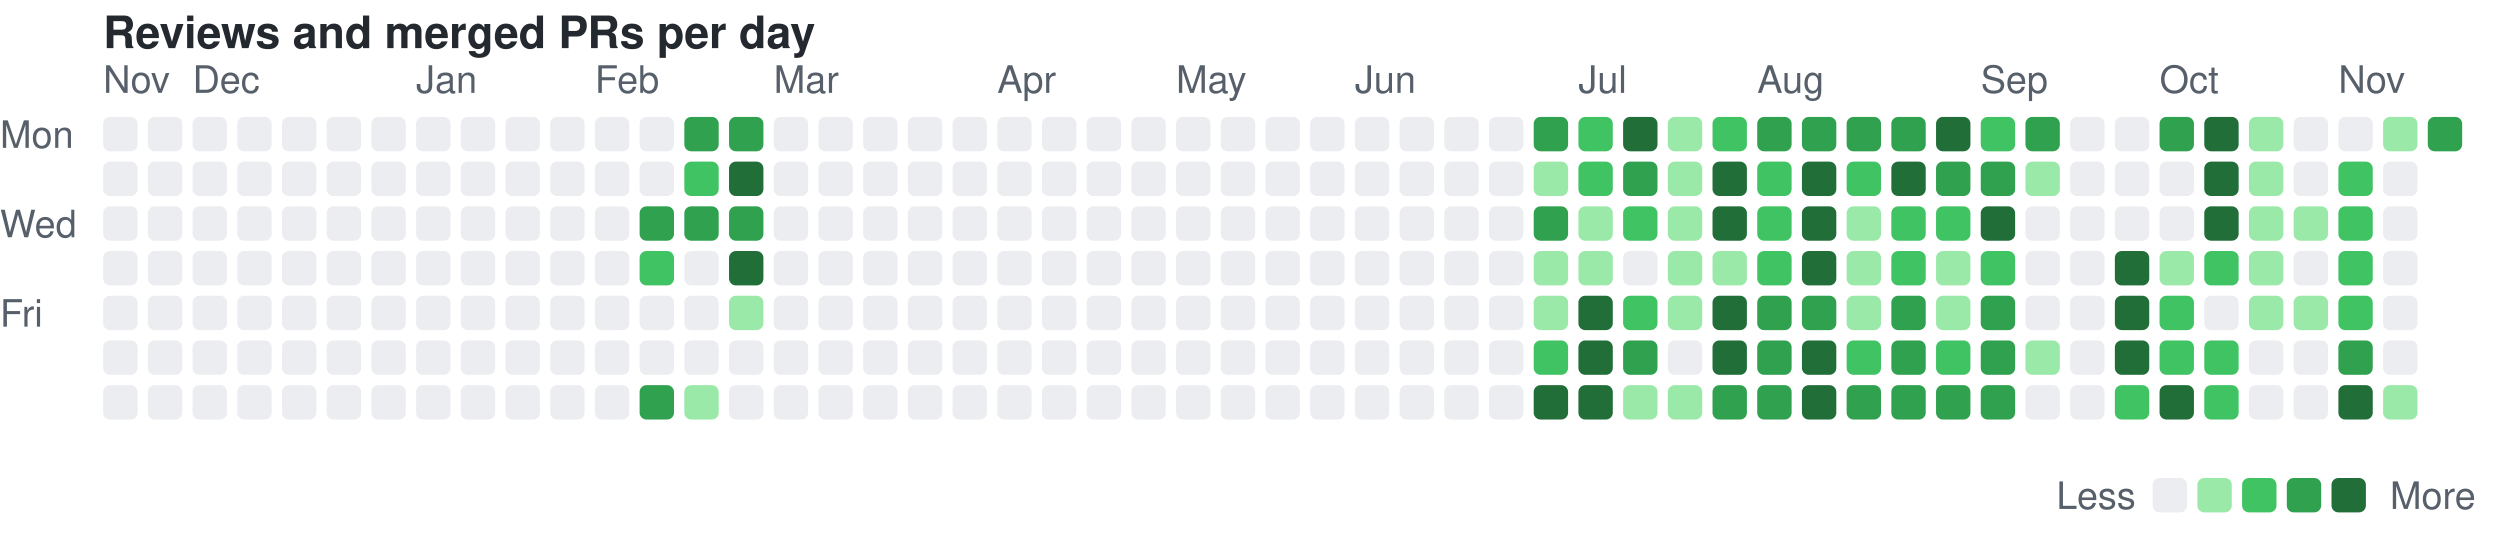
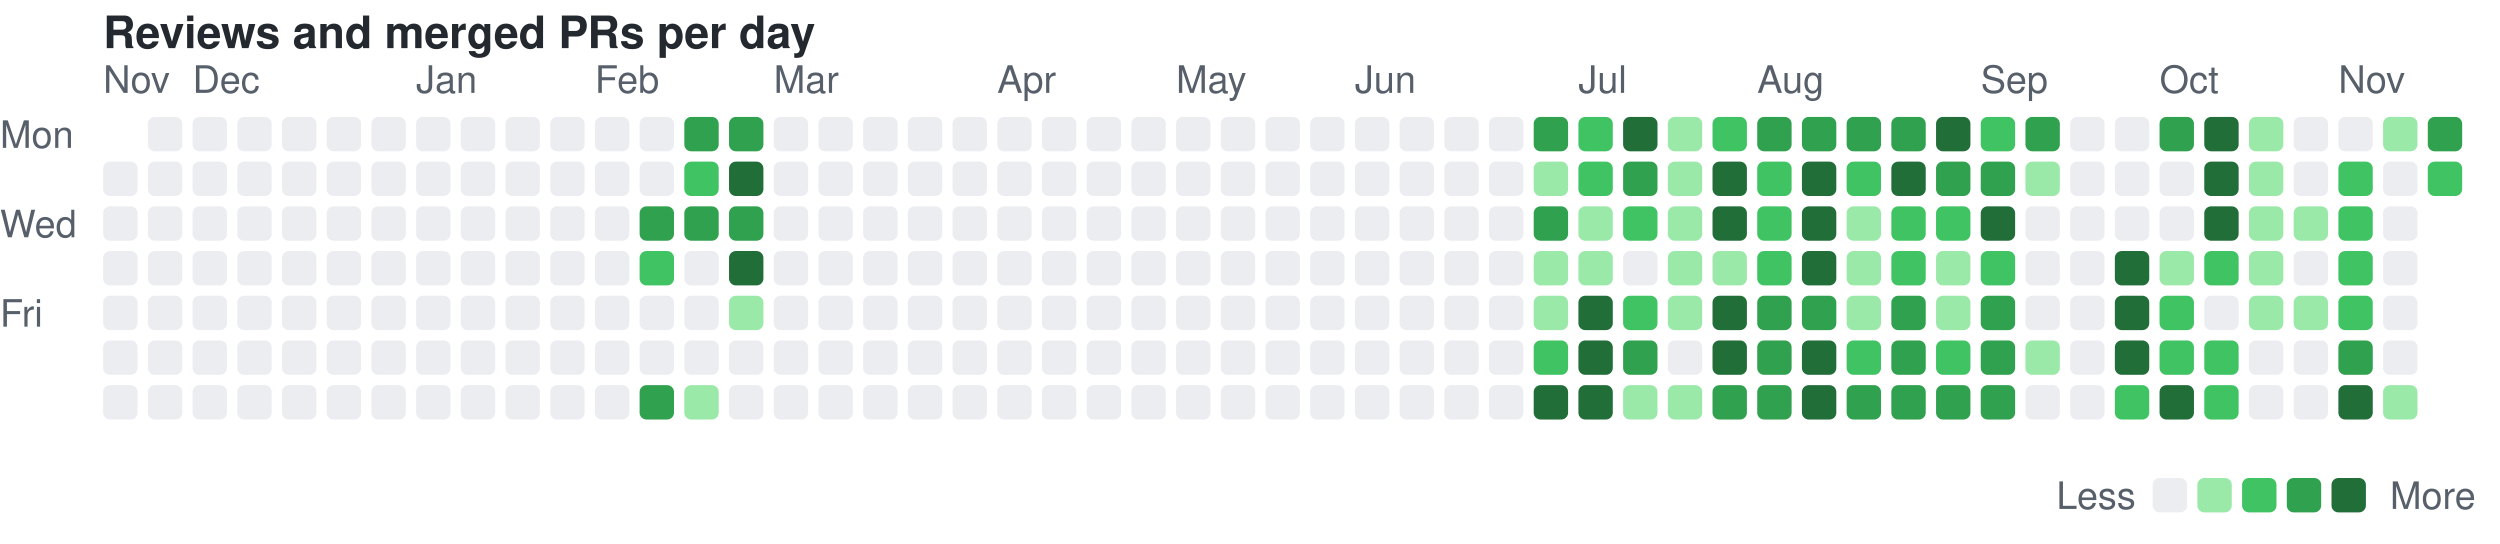
<svg xmlns="http://www.w3.org/2000/svg" width="727" height="158" viewBox="0 0 727 158" role="img" aria-label="Reviews and merged pull requests per day, last 12 months">
  <style>text{font:11px -apple-system,Segoe UI,Helvetica,Arial,sans-serif;fill:#57606a}.t{font-size:13px;font-weight:600;fill:#24292f}.l0{fill:#ebedf0}.l1{fill:#9be9a8}.l2{fill:#40c463}.l3{fill:#30a14e}.l4{fill:#216e39}@media (prefers-color-scheme:dark){text{fill:#8b949e}.t{fill:#e6edf3}.l0{fill:#161b22}.l1{fill:#0e4429}.l2{fill:#006d32}.l3{fill:#26a641}.l4{fill:#39d353}}</style>
  <text class="t" x="30" y="14">Reviews and merged PRs per day</text>
  <text x="30" y="27">Nov</text>
-   <rect class="l0" x="30" y="34" width="10" height="10" rx="2" />
  <rect class="l0" x="30" y="47" width="10" height="10" rx="2" />
  <rect class="l0" x="30" y="60" width="10" height="10" rx="2" />
  <rect class="l0" x="30" y="73" width="10" height="10" rx="2" />
  <rect class="l0" x="30" y="86" width="10" height="10" rx="2" />
  <rect class="l0" x="30" y="99" width="10" height="10" rx="2" />
  <rect class="l0" x="30" y="112" width="10" height="10" rx="2" />
  <rect class="l0" x="43" y="34" width="10" height="10" rx="2" />
  <rect class="l0" x="43" y="47" width="10" height="10" rx="2" />
  <rect class="l0" x="43" y="60" width="10" height="10" rx="2" />
  <rect class="l0" x="43" y="73" width="10" height="10" rx="2" />
  <rect class="l0" x="43" y="86" width="10" height="10" rx="2" />
  <rect class="l0" x="43" y="99" width="10" height="10" rx="2" />
  <rect class="l0" x="43" y="112" width="10" height="10" rx="2" />
  <text x="56" y="27">Dec</text>
  <rect class="l0" x="56" y="34" width="10" height="10" rx="2" />
  <rect class="l0" x="56" y="47" width="10" height="10" rx="2" />
  <rect class="l0" x="56" y="60" width="10" height="10" rx="2" />
  <rect class="l0" x="56" y="73" width="10" height="10" rx="2" />
  <rect class="l0" x="56" y="86" width="10" height="10" rx="2" />
  <rect class="l0" x="56" y="99" width="10" height="10" rx="2" />
  <rect class="l0" x="56" y="112" width="10" height="10" rx="2" />
  <rect class="l0" x="69" y="34" width="10" height="10" rx="2" />
  <rect class="l0" x="69" y="47" width="10" height="10" rx="2" />
  <rect class="l0" x="69" y="60" width="10" height="10" rx="2" />
  <rect class="l0" x="69" y="73" width="10" height="10" rx="2" />
  <rect class="l0" x="69" y="86" width="10" height="10" rx="2" />
  <rect class="l0" x="69" y="99" width="10" height="10" rx="2" />
  <rect class="l0" x="69" y="112" width="10" height="10" rx="2" />
  <rect class="l0" x="82" y="34" width="10" height="10" rx="2" />
  <rect class="l0" x="82" y="47" width="10" height="10" rx="2" />
  <rect class="l0" x="82" y="60" width="10" height="10" rx="2" />
  <rect class="l0" x="82" y="73" width="10" height="10" rx="2" />
  <rect class="l0" x="82" y="86" width="10" height="10" rx="2" />
  <rect class="l0" x="82" y="99" width="10" height="10" rx="2" />
  <rect class="l0" x="82" y="112" width="10" height="10" rx="2" />
  <rect class="l0" x="95" y="34" width="10" height="10" rx="2" />
  <rect class="l0" x="95" y="47" width="10" height="10" rx="2" />
  <rect class="l0" x="95" y="60" width="10" height="10" rx="2" />
  <rect class="l0" x="95" y="73" width="10" height="10" rx="2" />
  <rect class="l0" x="95" y="86" width="10" height="10" rx="2" />
  <rect class="l0" x="95" y="99" width="10" height="10" rx="2" />
  <rect class="l0" x="95" y="112" width="10" height="10" rx="2" />
  <rect class="l0" x="108" y="34" width="10" height="10" rx="2" />
  <rect class="l0" x="108" y="47" width="10" height="10" rx="2" />
  <rect class="l0" x="108" y="60" width="10" height="10" rx="2" />
  <rect class="l0" x="108" y="73" width="10" height="10" rx="2" />
  <rect class="l0" x="108" y="86" width="10" height="10" rx="2" />
  <rect class="l0" x="108" y="99" width="10" height="10" rx="2" />
  <rect class="l0" x="108" y="112" width="10" height="10" rx="2" />
  <text x="121" y="27">Jan</text>
  <rect class="l0" x="121" y="34" width="10" height="10" rx="2" />
  <rect class="l0" x="121" y="47" width="10" height="10" rx="2" />
  <rect class="l0" x="121" y="60" width="10" height="10" rx="2" />
  <rect class="l0" x="121" y="73" width="10" height="10" rx="2" />
  <rect class="l0" x="121" y="86" width="10" height="10" rx="2" />
  <rect class="l0" x="121" y="99" width="10" height="10" rx="2" />
  <rect class="l0" x="121" y="112" width="10" height="10" rx="2" />
  <rect class="l0" x="134" y="34" width="10" height="10" rx="2" />
  <rect class="l0" x="134" y="47" width="10" height="10" rx="2" />
  <rect class="l0" x="134" y="60" width="10" height="10" rx="2" />
  <rect class="l0" x="134" y="73" width="10" height="10" rx="2" />
  <rect class="l0" x="134" y="86" width="10" height="10" rx="2" />
  <rect class="l0" x="134" y="99" width="10" height="10" rx="2" />
  <rect class="l0" x="134" y="112" width="10" height="10" rx="2" />
  <rect class="l0" x="147" y="34" width="10" height="10" rx="2" />
  <rect class="l0" x="147" y="47" width="10" height="10" rx="2" />
  <rect class="l0" x="147" y="60" width="10" height="10" rx="2" />
  <rect class="l0" x="147" y="73" width="10" height="10" rx="2" />
  <rect class="l0" x="147" y="86" width="10" height="10" rx="2" />
  <rect class="l0" x="147" y="99" width="10" height="10" rx="2" />
  <rect class="l0" x="147" y="112" width="10" height="10" rx="2" />
  <rect class="l0" x="160" y="34" width="10" height="10" rx="2" />
  <rect class="l0" x="160" y="47" width="10" height="10" rx="2" />
  <rect class="l0" x="160" y="60" width="10" height="10" rx="2" />
  <rect class="l0" x="160" y="73" width="10" height="10" rx="2" />
  <rect class="l0" x="160" y="86" width="10" height="10" rx="2" />
  <rect class="l0" x="160" y="99" width="10" height="10" rx="2" />
  <rect class="l0" x="160" y="112" width="10" height="10" rx="2" />
  <text x="173" y="27">Feb</text>
  <rect class="l0" x="173" y="34" width="10" height="10" rx="2" />
  <rect class="l0" x="173" y="47" width="10" height="10" rx="2" />
  <rect class="l0" x="173" y="60" width="10" height="10" rx="2" />
  <rect class="l0" x="173" y="73" width="10" height="10" rx="2" />
  <rect class="l0" x="173" y="86" width="10" height="10" rx="2" />
  <rect class="l0" x="173" y="99" width="10" height="10" rx="2" />
  <rect class="l0" x="173" y="112" width="10" height="10" rx="2" />
  <rect class="l0" x="186" y="34" width="10" height="10" rx="2" />
  <rect class="l0" x="186" y="47" width="10" height="10" rx="2" />
  <rect class="l3" x="186" y="60" width="10" height="10" rx="2" />
  <rect class="l2" x="186" y="73" width="10" height="10" rx="2" />
  <rect class="l0" x="186" y="86" width="10" height="10" rx="2" />
  <rect class="l0" x="186" y="99" width="10" height="10" rx="2" />
  <rect class="l3" x="186" y="112" width="10" height="10" rx="2" />
  <rect class="l3" x="199" y="34" width="10" height="10" rx="2" />
  <rect class="l2" x="199" y="47" width="10" height="10" rx="2" />
  <rect class="l3" x="199" y="60" width="10" height="10" rx="2" />
  <rect class="l0" x="199" y="73" width="10" height="10" rx="2" />
  <rect class="l0" x="199" y="86" width="10" height="10" rx="2" />
  <rect class="l0" x="199" y="99" width="10" height="10" rx="2" />
  <rect class="l1" x="199" y="112" width="10" height="10" rx="2" />
  <rect class="l3" x="212" y="34" width="10" height="10" rx="2" />
  <rect class="l4" x="212" y="47" width="10" height="10" rx="2" />
  <rect class="l3" x="212" y="60" width="10" height="10" rx="2" />
  <rect class="l4" x="212" y="73" width="10" height="10" rx="2" />
  <rect class="l1" x="212" y="86" width="10" height="10" rx="2" />
  <rect class="l0" x="212" y="99" width="10" height="10" rx="2" />
  <rect class="l0" x="212" y="112" width="10" height="10" rx="2" />
  <text x="225" y="27">Mar</text>
  <rect class="l0" x="225" y="34" width="10" height="10" rx="2" />
  <rect class="l0" x="225" y="47" width="10" height="10" rx="2" />
  <rect class="l0" x="225" y="60" width="10" height="10" rx="2" />
  <rect class="l0" x="225" y="73" width="10" height="10" rx="2" />
  <rect class="l0" x="225" y="86" width="10" height="10" rx="2" />
  <rect class="l0" x="225" y="99" width="10" height="10" rx="2" />
  <rect class="l0" x="225" y="112" width="10" height="10" rx="2" />
  <rect class="l0" x="238" y="34" width="10" height="10" rx="2" />
  <rect class="l0" x="238" y="47" width="10" height="10" rx="2" />
  <rect class="l0" x="238" y="60" width="10" height="10" rx="2" />
  <rect class="l0" x="238" y="73" width="10" height="10" rx="2" />
  <rect class="l0" x="238" y="86" width="10" height="10" rx="2" />
  <rect class="l0" x="238" y="99" width="10" height="10" rx="2" />
  <rect class="l0" x="238" y="112" width="10" height="10" rx="2" />
  <rect class="l0" x="251" y="34" width="10" height="10" rx="2" />
  <rect class="l0" x="251" y="47" width="10" height="10" rx="2" />
  <rect class="l0" x="251" y="60" width="10" height="10" rx="2" />
  <rect class="l0" x="251" y="73" width="10" height="10" rx="2" />
  <rect class="l0" x="251" y="86" width="10" height="10" rx="2" />
  <rect class="l0" x="251" y="99" width="10" height="10" rx="2" />
  <rect class="l0" x="251" y="112" width="10" height="10" rx="2" />
  <rect class="l0" x="264" y="34" width="10" height="10" rx="2" />
  <rect class="l0" x="264" y="47" width="10" height="10" rx="2" />
  <rect class="l0" x="264" y="60" width="10" height="10" rx="2" />
  <rect class="l0" x="264" y="73" width="10" height="10" rx="2" />
  <rect class="l0" x="264" y="86" width="10" height="10" rx="2" />
  <rect class="l0" x="264" y="99" width="10" height="10" rx="2" />
  <rect class="l0" x="264" y="112" width="10" height="10" rx="2" />
  <rect class="l0" x="277" y="34" width="10" height="10" rx="2" />
  <rect class="l0" x="277" y="47" width="10" height="10" rx="2" />
  <rect class="l0" x="277" y="60" width="10" height="10" rx="2" />
  <rect class="l0" x="277" y="73" width="10" height="10" rx="2" />
  <rect class="l0" x="277" y="86" width="10" height="10" rx="2" />
  <rect class="l0" x="277" y="99" width="10" height="10" rx="2" />
  <rect class="l0" x="277" y="112" width="10" height="10" rx="2" />
  <text x="290" y="27">Apr</text>
  <rect class="l0" x="290" y="34" width="10" height="10" rx="2" />
  <rect class="l0" x="290" y="47" width="10" height="10" rx="2" />
  <rect class="l0" x="290" y="60" width="10" height="10" rx="2" />
  <rect class="l0" x="290" y="73" width="10" height="10" rx="2" />
  <rect class="l0" x="290" y="86" width="10" height="10" rx="2" />
  <rect class="l0" x="290" y="99" width="10" height="10" rx="2" />
  <rect class="l0" x="290" y="112" width="10" height="10" rx="2" />
  <rect class="l0" x="303" y="34" width="10" height="10" rx="2" />
  <rect class="l0" x="303" y="47" width="10" height="10" rx="2" />
  <rect class="l0" x="303" y="60" width="10" height="10" rx="2" />
  <rect class="l0" x="303" y="73" width="10" height="10" rx="2" />
  <rect class="l0" x="303" y="86" width="10" height="10" rx="2" />
  <rect class="l0" x="303" y="99" width="10" height="10" rx="2" />
  <rect class="l0" x="303" y="112" width="10" height="10" rx="2" />
  <rect class="l0" x="316" y="34" width="10" height="10" rx="2" />
  <rect class="l0" x="316" y="47" width="10" height="10" rx="2" />
  <rect class="l0" x="316" y="60" width="10" height="10" rx="2" />
  <rect class="l0" x="316" y="73" width="10" height="10" rx="2" />
  <rect class="l0" x="316" y="86" width="10" height="10" rx="2" />
  <rect class="l0" x="316" y="99" width="10" height="10" rx="2" />
  <rect class="l0" x="316" y="112" width="10" height="10" rx="2" />
  <rect class="l0" x="329" y="34" width="10" height="10" rx="2" />
  <rect class="l0" x="329" y="47" width="10" height="10" rx="2" />
  <rect class="l0" x="329" y="60" width="10" height="10" rx="2" />
  <rect class="l0" x="329" y="73" width="10" height="10" rx="2" />
  <rect class="l0" x="329" y="86" width="10" height="10" rx="2" />
  <rect class="l0" x="329" y="99" width="10" height="10" rx="2" />
  <rect class="l0" x="329" y="112" width="10" height="10" rx="2" />
  <text x="342" y="27">May</text>
  <rect class="l0" x="342" y="34" width="10" height="10" rx="2" />
  <rect class="l0" x="342" y="47" width="10" height="10" rx="2" />
  <rect class="l0" x="342" y="60" width="10" height="10" rx="2" />
  <rect class="l0" x="342" y="73" width="10" height="10" rx="2" />
  <rect class="l0" x="342" y="86" width="10" height="10" rx="2" />
  <rect class="l0" x="342" y="99" width="10" height="10" rx="2" />
  <rect class="l0" x="342" y="112" width="10" height="10" rx="2" />
  <rect class="l0" x="355" y="34" width="10" height="10" rx="2" />
  <rect class="l0" x="355" y="47" width="10" height="10" rx="2" />
  <rect class="l0" x="355" y="60" width="10" height="10" rx="2" />
  <rect class="l0" x="355" y="73" width="10" height="10" rx="2" />
  <rect class="l0" x="355" y="86" width="10" height="10" rx="2" />
  <rect class="l0" x="355" y="99" width="10" height="10" rx="2" />
  <rect class="l0" x="355" y="112" width="10" height="10" rx="2" />
  <rect class="l0" x="368" y="34" width="10" height="10" rx="2" />
  <rect class="l0" x="368" y="47" width="10" height="10" rx="2" />
  <rect class="l0" x="368" y="60" width="10" height="10" rx="2" />
  <rect class="l0" x="368" y="73" width="10" height="10" rx="2" />
  <rect class="l0" x="368" y="86" width="10" height="10" rx="2" />
  <rect class="l0" x="368" y="99" width="10" height="10" rx="2" />
  <rect class="l0" x="368" y="112" width="10" height="10" rx="2" />
  <rect class="l0" x="381" y="34" width="10" height="10" rx="2" />
  <rect class="l0" x="381" y="47" width="10" height="10" rx="2" />
  <rect class="l0" x="381" y="60" width="10" height="10" rx="2" />
  <rect class="l0" x="381" y="73" width="10" height="10" rx="2" />
  <rect class="l0" x="381" y="86" width="10" height="10" rx="2" />
  <rect class="l0" x="381" y="99" width="10" height="10" rx="2" />
  <rect class="l0" x="381" y="112" width="10" height="10" rx="2" />
  <text x="394" y="27">Jun</text>
  <rect class="l0" x="394" y="34" width="10" height="10" rx="2" />
  <rect class="l0" x="394" y="47" width="10" height="10" rx="2" />
  <rect class="l0" x="394" y="60" width="10" height="10" rx="2" />
  <rect class="l0" x="394" y="73" width="10" height="10" rx="2" />
  <rect class="l0" x="394" y="86" width="10" height="10" rx="2" />
  <rect class="l0" x="394" y="99" width="10" height="10" rx="2" />
  <rect class="l0" x="394" y="112" width="10" height="10" rx="2" />
  <rect class="l0" x="407" y="34" width="10" height="10" rx="2" />
  <rect class="l0" x="407" y="47" width="10" height="10" rx="2" />
  <rect class="l0" x="407" y="60" width="10" height="10" rx="2" />
  <rect class="l0" x="407" y="73" width="10" height="10" rx="2" />
  <rect class="l0" x="407" y="86" width="10" height="10" rx="2" />
  <rect class="l0" x="407" y="99" width="10" height="10" rx="2" />
  <rect class="l0" x="407" y="112" width="10" height="10" rx="2" />
  <rect class="l0" x="420" y="34" width="10" height="10" rx="2" />
  <rect class="l0" x="420" y="47" width="10" height="10" rx="2" />
  <rect class="l0" x="420" y="60" width="10" height="10" rx="2" />
  <rect class="l0" x="420" y="73" width="10" height="10" rx="2" />
  <rect class="l0" x="420" y="86" width="10" height="10" rx="2" />
  <rect class="l0" x="420" y="99" width="10" height="10" rx="2" />
  <rect class="l0" x="420" y="112" width="10" height="10" rx="2" />
  <rect class="l0" x="433" y="34" width="10" height="10" rx="2" />
  <rect class="l0" x="433" y="47" width="10" height="10" rx="2" />
  <rect class="l0" x="433" y="60" width="10" height="10" rx="2" />
  <rect class="l0" x="433" y="73" width="10" height="10" rx="2" />
  <rect class="l0" x="433" y="86" width="10" height="10" rx="2" />
  <rect class="l0" x="433" y="99" width="10" height="10" rx="2" />
  <rect class="l0" x="433" y="112" width="10" height="10" rx="2" />
  <rect class="l3" x="446" y="34" width="10" height="10" rx="2" />
  <rect class="l1" x="446" y="47" width="10" height="10" rx="2" />
  <rect class="l3" x="446" y="60" width="10" height="10" rx="2" />
  <rect class="l1" x="446" y="73" width="10" height="10" rx="2" />
  <rect class="l1" x="446" y="86" width="10" height="10" rx="2" />
  <rect class="l2" x="446" y="99" width="10" height="10" rx="2" />
  <rect class="l4" x="446" y="112" width="10" height="10" rx="2" />
  <text x="459" y="27">Jul</text>
  <rect class="l2" x="459" y="34" width="10" height="10" rx="2" />
  <rect class="l2" x="459" y="47" width="10" height="10" rx="2" />
  <rect class="l1" x="459" y="60" width="10" height="10" rx="2" />
  <rect class="l1" x="459" y="73" width="10" height="10" rx="2" />
  <rect class="l4" x="459" y="86" width="10" height="10" rx="2" />
  <rect class="l4" x="459" y="99" width="10" height="10" rx="2" />
  <rect class="l4" x="459" y="112" width="10" height="10" rx="2" />
  <rect class="l4" x="472" y="34" width="10" height="10" rx="2" />
  <rect class="l3" x="472" y="47" width="10" height="10" rx="2" />
  <rect class="l2" x="472" y="60" width="10" height="10" rx="2" />
  <rect class="l0" x="472" y="73" width="10" height="10" rx="2" />
  <rect class="l2" x="472" y="86" width="10" height="10" rx="2" />
  <rect class="l3" x="472" y="99" width="10" height="10" rx="2" />
  <rect class="l1" x="472" y="112" width="10" height="10" rx="2" />
  <rect class="l1" x="485" y="34" width="10" height="10" rx="2" />
  <rect class="l1" x="485" y="47" width="10" height="10" rx="2" />
  <rect class="l1" x="485" y="60" width="10" height="10" rx="2" />
  <rect class="l1" x="485" y="73" width="10" height="10" rx="2" />
  <rect class="l1" x="485" y="86" width="10" height="10" rx="2" />
  <rect class="l0" x="485" y="99" width="10" height="10" rx="2" />
  <rect class="l1" x="485" y="112" width="10" height="10" rx="2" />
  <rect class="l2" x="498" y="34" width="10" height="10" rx="2" />
  <rect class="l4" x="498" y="47" width="10" height="10" rx="2" />
  <rect class="l4" x="498" y="60" width="10" height="10" rx="2" />
  <rect class="l1" x="498" y="73" width="10" height="10" rx="2" />
  <rect class="l4" x="498" y="86" width="10" height="10" rx="2" />
  <rect class="l4" x="498" y="99" width="10" height="10" rx="2" />
  <rect class="l3" x="498" y="112" width="10" height="10" rx="2" />
  <text x="511" y="27">Aug</text>
  <rect class="l3" x="511" y="34" width="10" height="10" rx="2" />
  <rect class="l2" x="511" y="47" width="10" height="10" rx="2" />
  <rect class="l2" x="511" y="60" width="10" height="10" rx="2" />
  <rect class="l2" x="511" y="73" width="10" height="10" rx="2" />
  <rect class="l3" x="511" y="86" width="10" height="10" rx="2" />
  <rect class="l3" x="511" y="99" width="10" height="10" rx="2" />
  <rect class="l3" x="511" y="112" width="10" height="10" rx="2" />
  <rect class="l3" x="524" y="34" width="10" height="10" rx="2" />
  <rect class="l4" x="524" y="47" width="10" height="10" rx="2" />
  <rect class="l4" x="524" y="60" width="10" height="10" rx="2" />
  <rect class="l4" x="524" y="73" width="10" height="10" rx="2" />
  <rect class="l3" x="524" y="86" width="10" height="10" rx="2" />
  <rect class="l4" x="524" y="99" width="10" height="10" rx="2" />
  <rect class="l4" x="524" y="112" width="10" height="10" rx="2" />
  <rect class="l3" x="537" y="34" width="10" height="10" rx="2" />
  <rect class="l2" x="537" y="47" width="10" height="10" rx="2" />
  <rect class="l1" x="537" y="60" width="10" height="10" rx="2" />
  <rect class="l1" x="537" y="73" width="10" height="10" rx="2" />
  <rect class="l1" x="537" y="86" width="10" height="10" rx="2" />
  <rect class="l2" x="537" y="99" width="10" height="10" rx="2" />
  <rect class="l3" x="537" y="112" width="10" height="10" rx="2" />
  <rect class="l3" x="550" y="34" width="10" height="10" rx="2" />
  <rect class="l4" x="550" y="47" width="10" height="10" rx="2" />
  <rect class="l2" x="550" y="60" width="10" height="10" rx="2" />
  <rect class="l2" x="550" y="73" width="10" height="10" rx="2" />
  <rect class="l3" x="550" y="86" width="10" height="10" rx="2" />
  <rect class="l3" x="550" y="99" width="10" height="10" rx="2" />
  <rect class="l3" x="550" y="112" width="10" height="10" rx="2" />
  <rect class="l4" x="563" y="34" width="10" height="10" rx="2" />
  <rect class="l3" x="563" y="47" width="10" height="10" rx="2" />
  <rect class="l2" x="563" y="60" width="10" height="10" rx="2" />
  <rect class="l1" x="563" y="73" width="10" height="10" rx="2" />
  <rect class="l1" x="563" y="86" width="10" height="10" rx="2" />
  <rect class="l2" x="563" y="99" width="10" height="10" rx="2" />
  <rect class="l3" x="563" y="112" width="10" height="10" rx="2" />
  <text x="576" y="27">Sep</text>
  <rect class="l2" x="576" y="34" width="10" height="10" rx="2" />
  <rect class="l3" x="576" y="47" width="10" height="10" rx="2" />
  <rect class="l4" x="576" y="60" width="10" height="10" rx="2" />
  <rect class="l2" x="576" y="73" width="10" height="10" rx="2" />
  <rect class="l3" x="576" y="86" width="10" height="10" rx="2" />
  <rect class="l3" x="576" y="99" width="10" height="10" rx="2" />
  <rect class="l3" x="576" y="112" width="10" height="10" rx="2" />
  <rect class="l3" x="589" y="34" width="10" height="10" rx="2" />
  <rect class="l1" x="589" y="47" width="10" height="10" rx="2" />
  <rect class="l0" x="589" y="60" width="10" height="10" rx="2" />
  <rect class="l0" x="589" y="73" width="10" height="10" rx="2" />
  <rect class="l0" x="589" y="86" width="10" height="10" rx="2" />
  <rect class="l1" x="589" y="99" width="10" height="10" rx="2" />
  <rect class="l0" x="589" y="112" width="10" height="10" rx="2" />
  <rect class="l0" x="602" y="34" width="10" height="10" rx="2" />
  <rect class="l0" x="602" y="47" width="10" height="10" rx="2" />
  <rect class="l0" x="602" y="60" width="10" height="10" rx="2" />
  <rect class="l0" x="602" y="73" width="10" height="10" rx="2" />
  <rect class="l0" x="602" y="86" width="10" height="10" rx="2" />
  <rect class="l0" x="602" y="99" width="10" height="10" rx="2" />
  <rect class="l0" x="602" y="112" width="10" height="10" rx="2" />
  <rect class="l0" x="615" y="34" width="10" height="10" rx="2" />
  <rect class="l0" x="615" y="47" width="10" height="10" rx="2" />
  <rect class="l0" x="615" y="60" width="10" height="10" rx="2" />
  <rect class="l4" x="615" y="73" width="10" height="10" rx="2" />
  <rect class="l4" x="615" y="86" width="10" height="10" rx="2" />
  <rect class="l4" x="615" y="99" width="10" height="10" rx="2" />
  <rect class="l2" x="615" y="112" width="10" height="10" rx="2" />
  <text x="628" y="27">Oct</text>
  <rect class="l3" x="628" y="34" width="10" height="10" rx="2" />
  <rect class="l0" x="628" y="47" width="10" height="10" rx="2" />
  <rect class="l0" x="628" y="60" width="10" height="10" rx="2" />
  <rect class="l1" x="628" y="73" width="10" height="10" rx="2" />
  <rect class="l2" x="628" y="86" width="10" height="10" rx="2" />
  <rect class="l2" x="628" y="99" width="10" height="10" rx="2" />
  <rect class="l4" x="628" y="112" width="10" height="10" rx="2" />
  <rect class="l4" x="641" y="34" width="10" height="10" rx="2" />
  <rect class="l4" x="641" y="47" width="10" height="10" rx="2" />
  <rect class="l4" x="641" y="60" width="10" height="10" rx="2" />
  <rect class="l2" x="641" y="73" width="10" height="10" rx="2" />
  <rect class="l0" x="641" y="86" width="10" height="10" rx="2" />
  <rect class="l2" x="641" y="99" width="10" height="10" rx="2" />
  <rect class="l2" x="641" y="112" width="10" height="10" rx="2" />
  <rect class="l1" x="654" y="34" width="10" height="10" rx="2" />
  <rect class="l1" x="654" y="47" width="10" height="10" rx="2" />
  <rect class="l1" x="654" y="60" width="10" height="10" rx="2" />
  <rect class="l1" x="654" y="73" width="10" height="10" rx="2" />
  <rect class="l1" x="654" y="86" width="10" height="10" rx="2" />
  <rect class="l0" x="654" y="99" width="10" height="10" rx="2" />
  <rect class="l0" x="654" y="112" width="10" height="10" rx="2" />
  <rect class="l0" x="667" y="34" width="10" height="10" rx="2" />
  <rect class="l0" x="667" y="47" width="10" height="10" rx="2" />
  <rect class="l1" x="667" y="60" width="10" height="10" rx="2" />
  <rect class="l0" x="667" y="73" width="10" height="10" rx="2" />
  <rect class="l1" x="667" y="86" width="10" height="10" rx="2" />
  <rect class="l0" x="667" y="99" width="10" height="10" rx="2" />
  <rect class="l0" x="667" y="112" width="10" height="10" rx="2" />
  <text x="680" y="27">Nov</text>
  <rect class="l0" x="680" y="34" width="10" height="10" rx="2" />
  <rect class="l2" x="680" y="47" width="10" height="10" rx="2" />
  <rect class="l2" x="680" y="60" width="10" height="10" rx="2" />
  <rect class="l2" x="680" y="73" width="10" height="10" rx="2" />
  <rect class="l2" x="680" y="86" width="10" height="10" rx="2" />
  <rect class="l3" x="680" y="99" width="10" height="10" rx="2" />
  <rect class="l4" x="680" y="112" width="10" height="10" rx="2" />
  <rect class="l1" x="693" y="34" width="10" height="10" rx="2" />
  <rect class="l0" x="693" y="47" width="10" height="10" rx="2" />
  <rect class="l0" x="693" y="60" width="10" height="10" rx="2" />
  <rect class="l0" x="693" y="73" width="10" height="10" rx="2" />
  <rect class="l0" x="693" y="86" width="10" height="10" rx="2" />
  <rect class="l0" x="693" y="99" width="10" height="10" rx="2" />
  <rect class="l1" x="693" y="112" width="10" height="10" rx="2" />
  <rect class="l3" x="706" y="34" width="10" height="10" rx="2" />
+   <rect class="l2" x="706" y="47" width="10" height="10" rx="2" />
  <text x="0" y="43">Mon</text>
  <text x="0" y="69">Wed</text>
  <text x="0" y="95">Fri</text>
  <text x="598" y="148">Less</text>
  <rect class="l0" x="626" y="139" width="10" height="10" rx="2" />
  <rect class="l1" x="639" y="139" width="10" height="10" rx="2" />
  <rect class="l2" x="652" y="139" width="10" height="10" rx="2" />
  <rect class="l3" x="665" y="139" width="10" height="10" rx="2" />
  <rect class="l4" x="678" y="139" width="10" height="10" rx="2" />
  <text x="695" y="148">More</text>
</svg>
